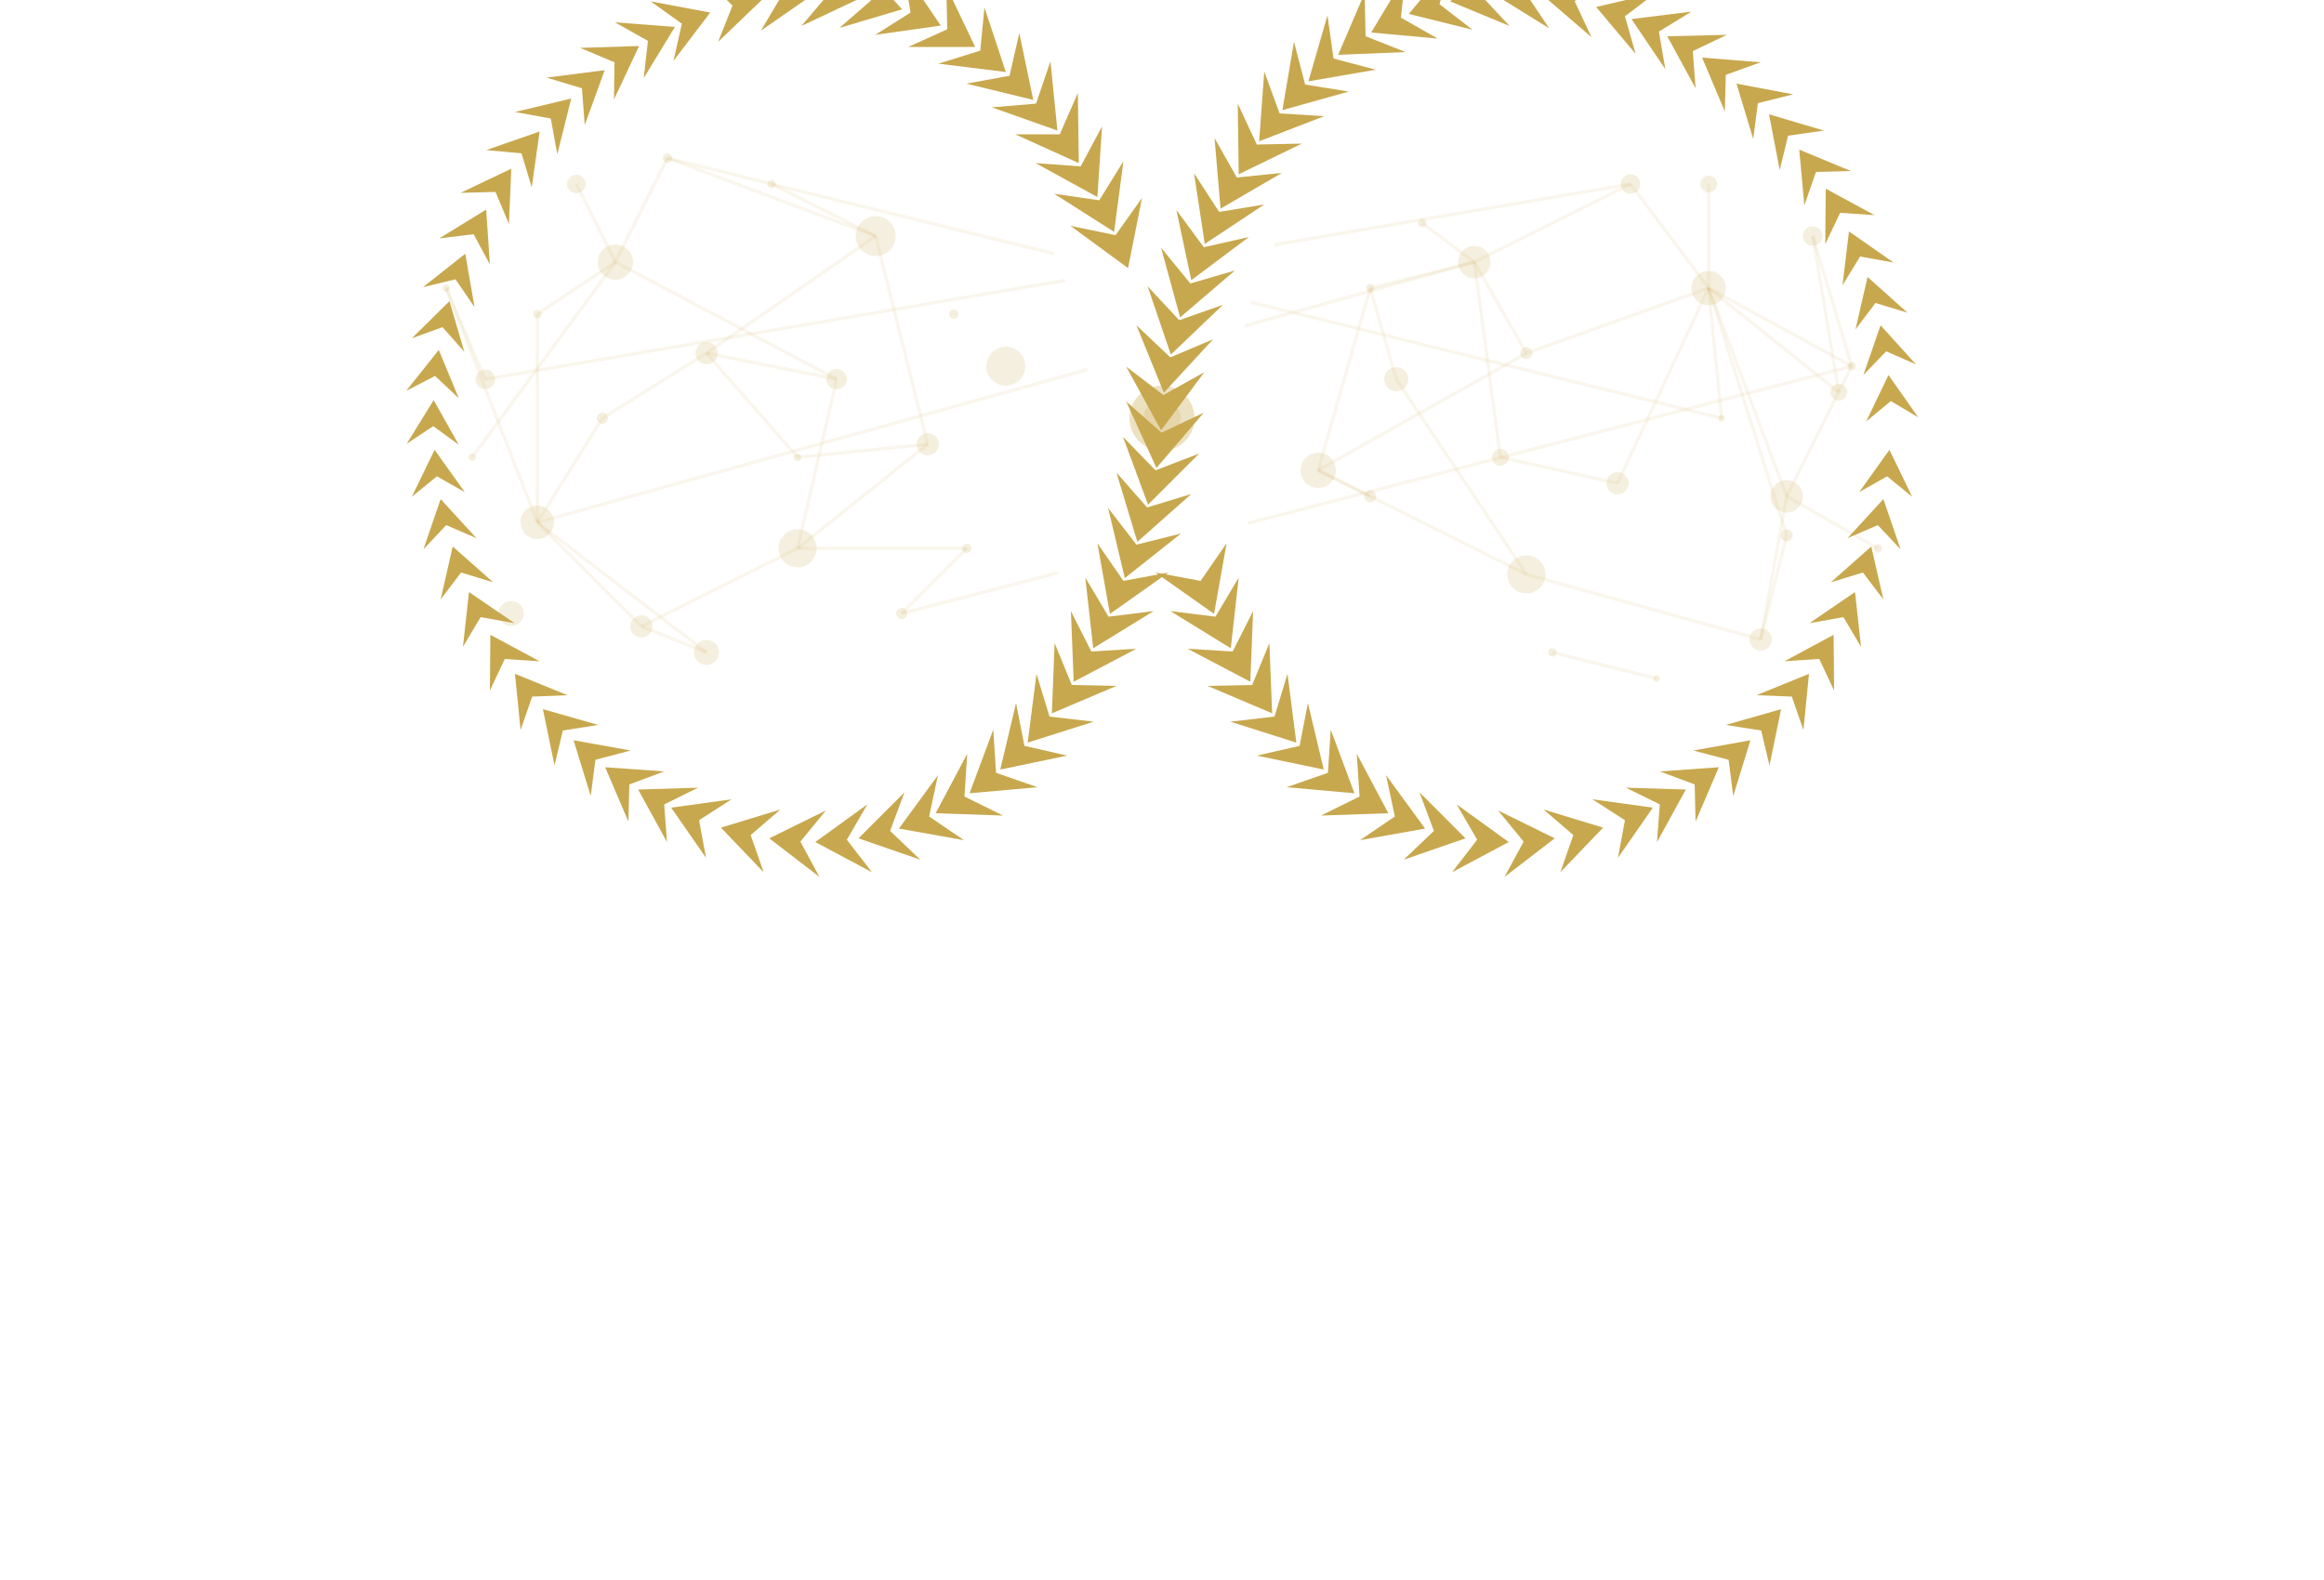
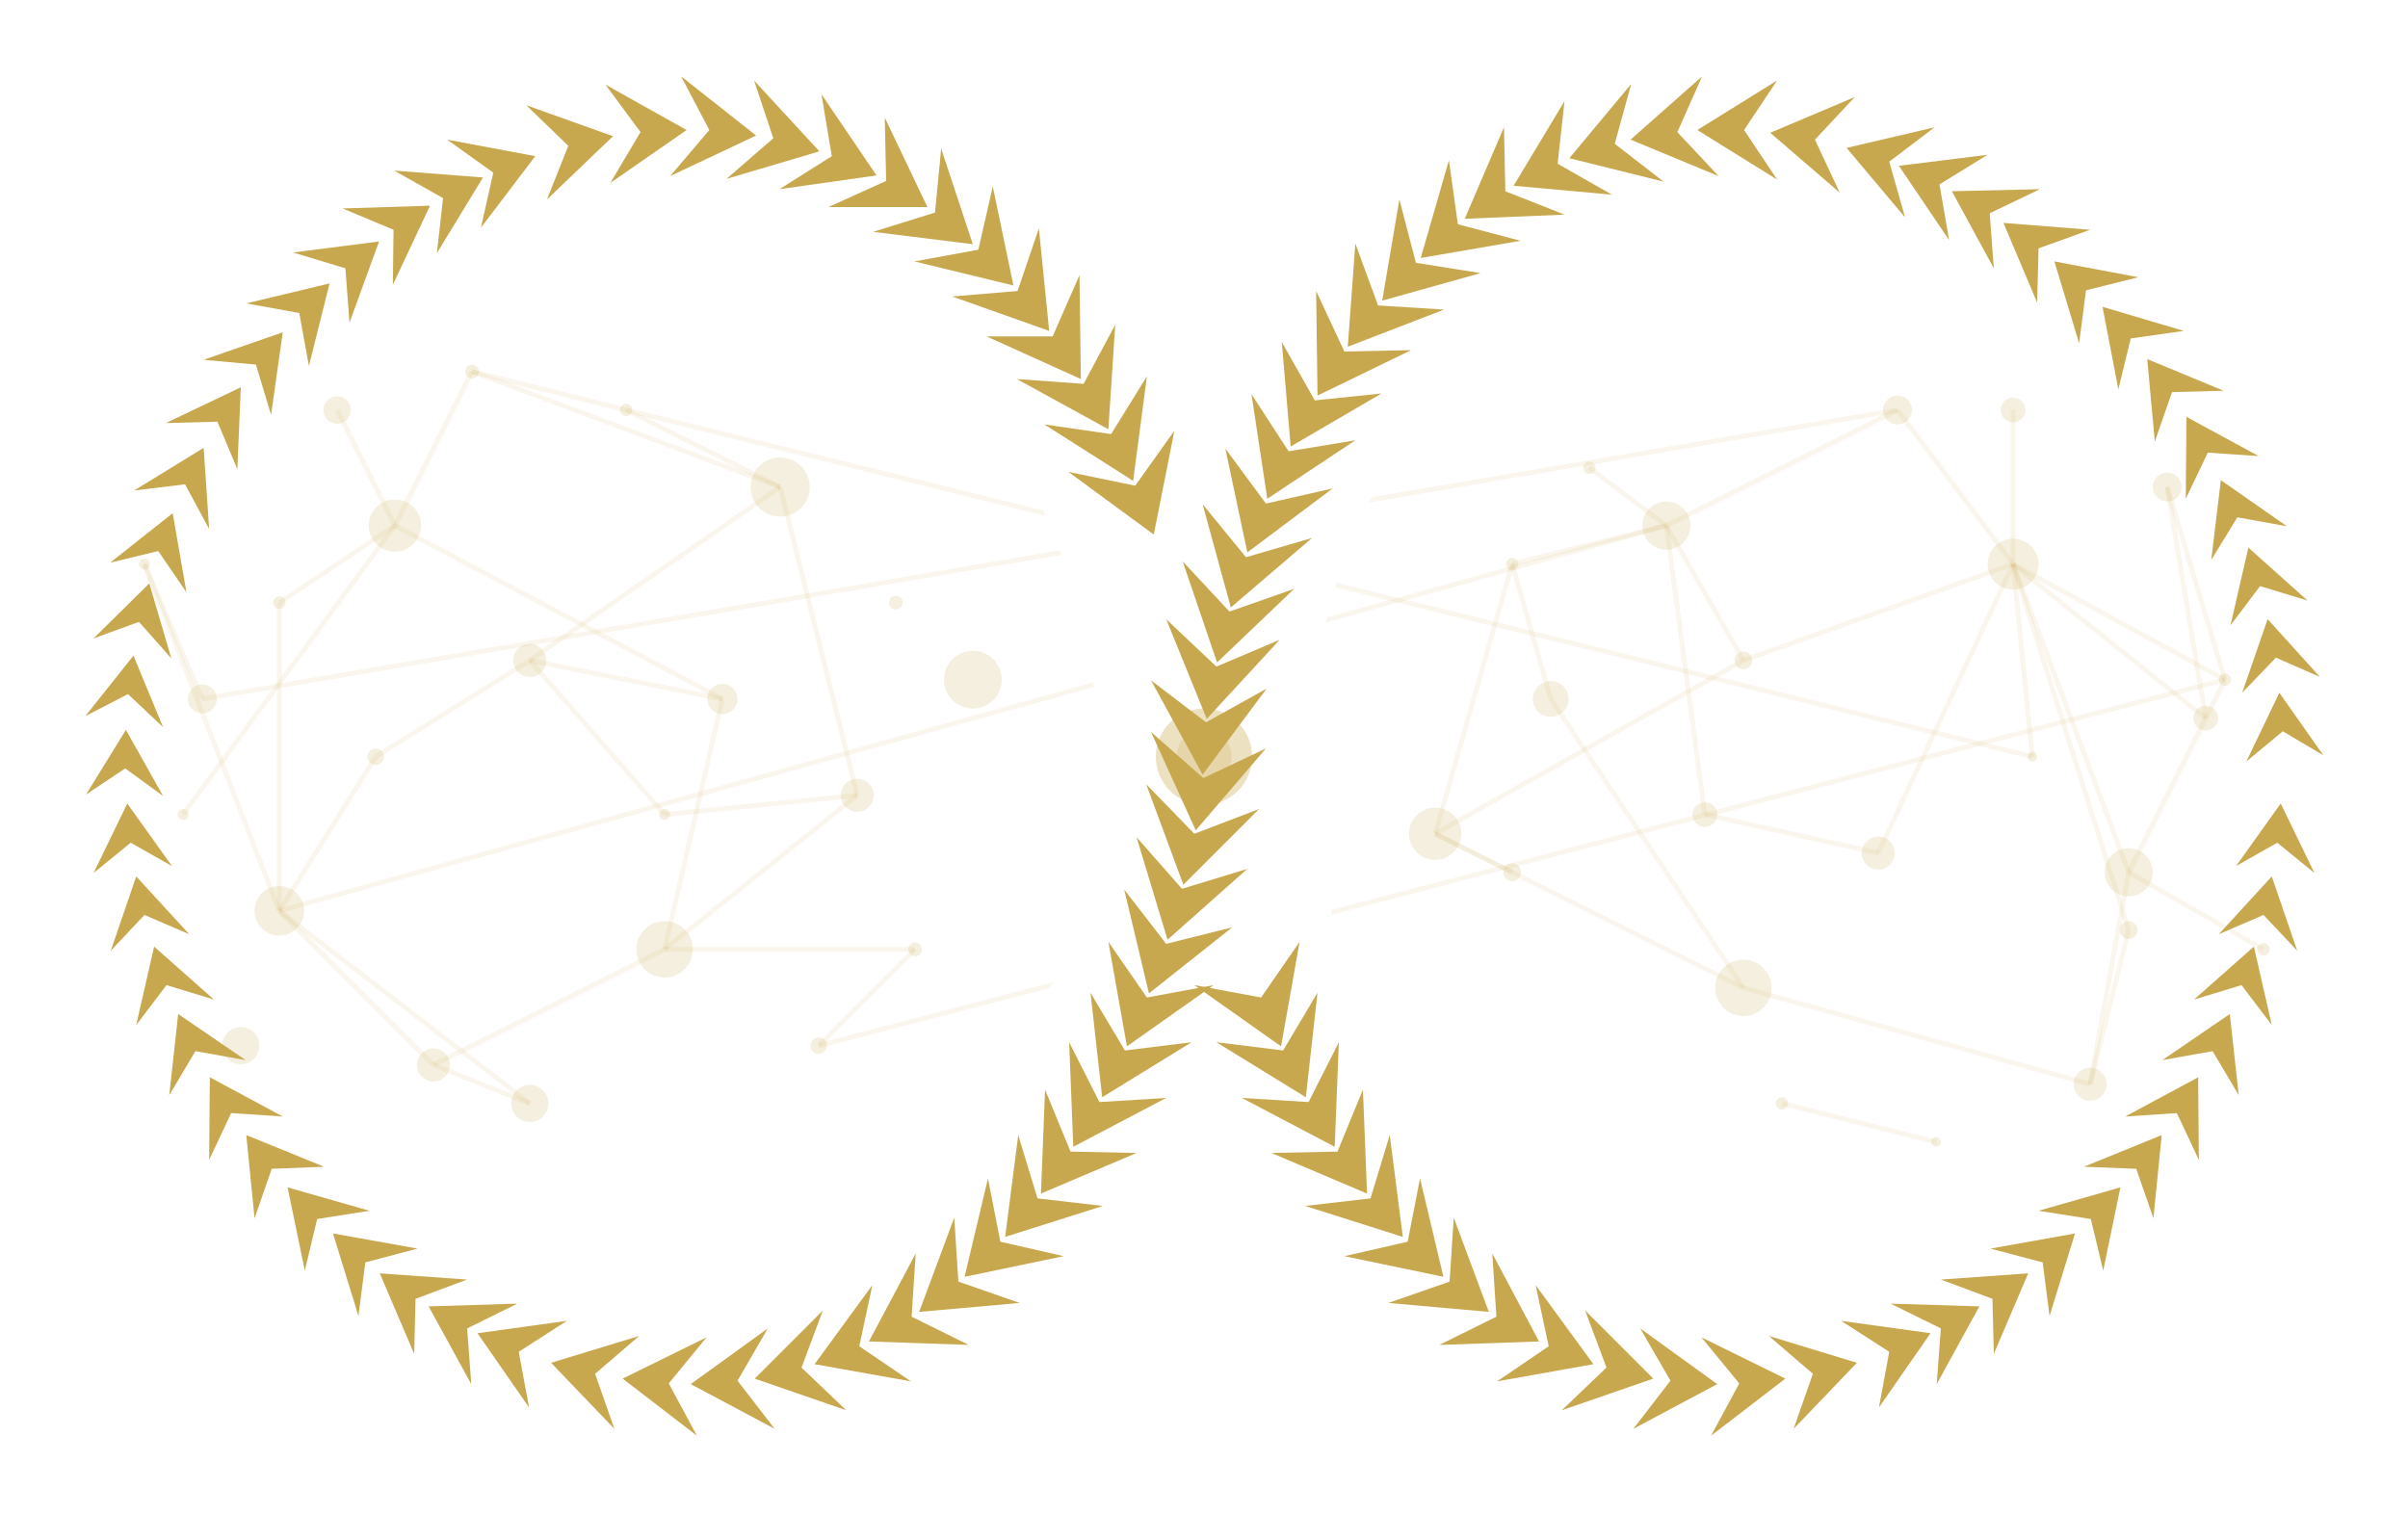
- <svg xmlns="http://www.w3.org/2000/svg" width="500" height="340" viewBox="0 160 500 340">
+ <svg xmlns="http://www.w3.org/2000/svg" width="350" height="220" viewBox="75 140 350 220">
  <defs>
    <clipPath id="lobeL">
      <circle cx="150.6" cy="250.0" r="84.0" />
    </clipPath>
    <clipPath id="lobeR">
      <circle cx="349.4" cy="250.0" r="84.0" />
    </clipPath>
  </defs>
  <g clip-path="url(#lobeL)">
    <line x1="132.4" y1="216.4" x2="124.0" y2="199.6" stroke="rgb(200,168,78)" stroke-opacity="0.10" stroke-width="0.7" />
    <line x1="132.4" y1="216.4" x2="180.0" y2="241.6" stroke="rgb(200,168,78)" stroke-opacity="0.10" stroke-width="0.7" />
    <line x1="132.4" y1="216.4" x2="101.6" y2="258.4" stroke="rgb(200,168,78)" stroke-opacity="0.10" stroke-width="0.7" />
    <line x1="132.4" y1="216.4" x2="143.6" y2="194.0" stroke="rgb(200,168,78)" stroke-opacity="0.10" stroke-width="0.7" />
    <line x1="132.4" y1="216.4" x2="115.6" y2="227.6" stroke="rgb(200,168,78)" stroke-opacity="0.10" stroke-width="0.7" />
    <line x1="171.6" y1="278.0" x2="199.6" y2="255.6" stroke="rgb(200,168,78)" stroke-opacity="0.10" stroke-width="0.7" />
    <line x1="171.6" y1="278.0" x2="180.0" y2="241.6" stroke="rgb(200,168,78)" stroke-opacity="0.10" stroke-width="0.7" />
    <line x1="171.6" y1="278.0" x2="138.0" y2="294.8" stroke="rgb(200,168,78)" stroke-opacity="0.10" stroke-width="0.7" />
    <line x1="171.6" y1="278.0" x2="208.0" y2="278.0" stroke="rgb(200,168,78)" stroke-opacity="0.10" stroke-width="0.7" />
    <line x1="115.6" y1="272.4" x2="152.0" y2="300.4" stroke="rgb(200,168,78)" stroke-opacity="0.10" stroke-width="0.7" />
    <line x1="115.6" y1="272.4" x2="138.0" y2="294.8" stroke="rgb(200,168,78)" stroke-opacity="0.10" stroke-width="0.7" />
    <line x1="115.6" y1="272.4" x2="96.0" y2="222.0" stroke="rgb(200,168,78)" stroke-opacity="0.10" stroke-width="0.7" />
    <line x1="115.6" y1="272.4" x2="129.6" y2="250.0" stroke="rgb(200,168,78)" stroke-opacity="0.10" stroke-width="0.7" />
    <line x1="115.6" y1="272.4" x2="115.6" y2="227.6" stroke="rgb(200,168,78)" stroke-opacity="0.10" stroke-width="0.7" />
    <line x1="188.4" y1="210.8" x2="152.0" y2="236.0" stroke="rgb(200,168,78)" stroke-opacity="0.10" stroke-width="0.7" />
    <line x1="188.4" y1="210.8" x2="199.6" y2="255.6" stroke="rgb(200,168,78)" stroke-opacity="0.10" stroke-width="0.7" />
    <line x1="188.4" y1="210.8" x2="166.0" y2="199.6" stroke="rgb(200,168,78)" stroke-opacity="0.10" stroke-width="0.7" />
    <line x1="188.4" y1="210.8" x2="143.6" y2="194.0" stroke="rgb(200,168,78)" stroke-opacity="0.10" stroke-width="0.7" />
    <line x1="367.6" y1="222.0" x2="384.4" y2="266.8" stroke="rgb(200,168,78)" stroke-opacity="0.10" stroke-width="0.7" />
    <line x1="367.6" y1="222.0" x2="395.6" y2="244.4" stroke="rgb(200,168,78)" stroke-opacity="0.10" stroke-width="0.7" />
    <line x1="367.6" y1="222.0" x2="348.0" y2="264.0" stroke="rgb(200,168,78)" stroke-opacity="0.10" stroke-width="0.7" />
    <line x1="367.6" y1="222.0" x2="350.8" y2="199.6" stroke="rgb(200,168,78)" stroke-opacity="0.10" stroke-width="0.7" />
    <line x1="367.6" y1="222.0" x2="367.6" y2="199.6" stroke="rgb(200,168,78)" stroke-opacity="0.10" stroke-width="0.7" />
    <line x1="367.6" y1="222.0" x2="398.4" y2="238.8" stroke="rgb(200,168,78)" stroke-opacity="0.10" stroke-width="0.7" />
    <line x1="367.6" y1="222.0" x2="370.4" y2="250.0" stroke="rgb(200,168,78)" stroke-opacity="0.10" stroke-width="0.7" />
    <line x1="367.6" y1="222.0" x2="384.4" y2="275.2" stroke="rgb(200,168,78)" stroke-opacity="0.10" stroke-width="0.7" />
    <line x1="367.6" y1="222.0" x2="328.4" y2="236.0" stroke="rgb(200,168,78)" stroke-opacity="0.10" stroke-width="0.7" />
    <line x1="328.4" y1="283.6" x2="283.6" y2="261.2" stroke="rgb(200,168,78)" stroke-opacity="0.10" stroke-width="0.7" />
    <line x1="328.4" y1="283.6" x2="378.8" y2="297.6" stroke="rgb(200,168,78)" stroke-opacity="0.10" stroke-width="0.7" />
    <line x1="328.4" y1="283.6" x2="300.4" y2="241.6" stroke="rgb(200,168,78)" stroke-opacity="0.10" stroke-width="0.7" />
    <line x1="384.4" y1="266.8" x2="378.8" y2="297.6" stroke="rgb(200,168,78)" stroke-opacity="0.10" stroke-width="0.7" />
    <line x1="384.4" y1="266.8" x2="404.0" y2="278.0" stroke="rgb(200,168,78)" stroke-opacity="0.10" stroke-width="0.7" />
    <line x1="384.4" y1="266.8" x2="398.4" y2="238.8" stroke="rgb(200,168,78)" stroke-opacity="0.10" stroke-width="0.7" />
    <line x1="317.2" y1="216.4" x2="350.8" y2="199.6" stroke="rgb(200,168,78)" stroke-opacity="0.10" stroke-width="0.7" />
    <line x1="317.2" y1="216.4" x2="322.8" y2="258.4" stroke="rgb(200,168,78)" stroke-opacity="0.10" stroke-width="0.7" />
    <line x1="317.2" y1="216.4" x2="306.0" y2="208.0" stroke="rgb(200,168,78)" stroke-opacity="0.10" stroke-width="0.7" />
    <line x1="317.2" y1="216.4" x2="328.4" y2="236.0" stroke="rgb(200,168,78)" stroke-opacity="0.10" stroke-width="0.7" />
    <line x1="317.2" y1="216.4" x2="294.8" y2="222.0" stroke="rgb(200,168,78)" stroke-opacity="0.10" stroke-width="0.7" />
    <line x1="283.6" y1="261.2" x2="294.8" y2="266.8" stroke="rgb(200,168,78)" stroke-opacity="0.10" stroke-width="0.7" />
    <line x1="283.6" y1="261.2" x2="328.4" y2="236.0" stroke="rgb(200,168,78)" stroke-opacity="0.10" stroke-width="0.7" />
    <line x1="283.6" y1="261.2" x2="294.8" y2="222.0" stroke="rgb(200,168,78)" stroke-opacity="0.10" stroke-width="0.7" />
    <line x1="104.4" y1="241.6" x2="96.0" y2="222.0" stroke="rgb(200,168,78)" stroke-opacity="0.10" stroke-width="0.7" />
    <line x1="152.0" y1="236.0" x2="180.0" y2="241.6" stroke="rgb(200,168,78)" stroke-opacity="0.10" stroke-width="0.7" />
    <line x1="152.0" y1="236.0" x2="129.6" y2="250.0" stroke="rgb(200,168,78)" stroke-opacity="0.10" stroke-width="0.7" />
    <line x1="152.0" y1="236.0" x2="171.6" y2="258.4" stroke="rgb(200,168,78)" stroke-opacity="0.10" stroke-width="0.7" />
    <line x1="152.0" y1="300.4" x2="138.0" y2="294.8" stroke="rgb(200,168,78)" stroke-opacity="0.10" stroke-width="0.7" />
    <line x1="199.6" y1="255.6" x2="171.6" y2="258.4" stroke="rgb(200,168,78)" stroke-opacity="0.10" stroke-width="0.7" />
    <line x1="395.6" y1="244.4" x2="390.0" y2="210.8" stroke="rgb(200,168,78)" stroke-opacity="0.10" stroke-width="0.7" />
    <line x1="348.0" y1="264.0" x2="322.8" y2="258.4" stroke="rgb(200,168,78)" stroke-opacity="0.10" stroke-width="0.7" />
    <line x1="378.8" y1="297.6" x2="384.4" y2="275.2" stroke="rgb(200,168,78)" stroke-opacity="0.10" stroke-width="0.7" />
    <line x1="300.4" y1="241.6" x2="294.8" y2="222.0" stroke="rgb(200,168,78)" stroke-opacity="0.10" stroke-width="0.7" />
    <line x1="390.0" y1="210.8" x2="398.4" y2="238.8" stroke="rgb(200,168,78)" stroke-opacity="0.10" stroke-width="0.7" />
    <line x1="166.0" y1="199.6" x2="143.6" y2="194.0" stroke="rgb(200,168,78)" stroke-opacity="0.10" stroke-width="0.7" />
    <line x1="194.0" y1="292.0" x2="208.0" y2="278.0" stroke="rgb(200,168,78)" stroke-opacity="0.10" stroke-width="0.7" />
    <line x1="334.0" y1="300.4" x2="356.4" y2="306.0" stroke="rgb(200,168,78)" stroke-opacity="0.10" stroke-width="0.7" />
    <line x1="194.0" y1="292.0" x2="398.4" y2="238.8" stroke="rgb(200,168,78)" stroke-opacity="0.10" stroke-width="0.7" />
    <line x1="350.8" y1="199.6" x2="104.4" y2="241.6" stroke="rgb(200,168,78)" stroke-opacity="0.10" stroke-width="0.7" />
    <line x1="115.6" y1="272.4" x2="317.2" y2="216.4" stroke="rgb(200,168,78)" stroke-opacity="0.10" stroke-width="0.7" />
    <line x1="166.0" y1="199.6" x2="370.4" y2="250.0" stroke="rgb(200,168,78)" stroke-opacity="0.10" stroke-width="0.7" />
    <circle cx="132.4" cy="216.4" r="3.8" fill="rgb(200,168,78)" fill-opacity="0.18" />
    <circle cx="171.6" cy="278.0" r="4.1" fill="rgb(200,168,78)" fill-opacity="0.18" />
    <circle cx="115.6" cy="272.4" r="3.6" fill="rgb(200,168,78)" fill-opacity="0.18" />
    <circle cx="188.4" cy="210.8" r="4.3" fill="rgb(200,168,78)" fill-opacity="0.18" />
    <circle cx="367.6" cy="222.0" r="3.7" fill="rgb(200,168,78)" fill-opacity="0.18" />
    <circle cx="328.4" cy="283.6" r="4.1" fill="rgb(200,168,78)" fill-opacity="0.18" />
    <circle cx="384.4" cy="266.8" r="3.5" fill="rgb(200,168,78)" fill-opacity="0.18" />
    <circle cx="317.2" cy="216.4" r="3.5" fill="rgb(200,168,78)" fill-opacity="0.18" />
    <circle cx="216.4" cy="238.8" r="4.2" fill="rgb(200,168,78)" fill-opacity="0.18" />
    <circle cx="283.6" cy="261.2" r="3.8" fill="rgb(200,168,78)" fill-opacity="0.18" />
    <circle cx="104.4" cy="241.6" r="2.1" fill="rgb(200,168,78)" fill-opacity="0.18" />
    <circle cx="152.0" cy="236.0" r="2.4" fill="rgb(200,168,78)" fill-opacity="0.18" />
    <circle cx="152.0" cy="300.4" r="2.7" fill="rgb(200,168,78)" fill-opacity="0.18" />
    <circle cx="124.0" cy="199.6" r="2.0" fill="rgb(200,168,78)" fill-opacity="0.18" />
    <circle cx="199.6" cy="255.6" r="2.4" fill="rgb(200,168,78)" fill-opacity="0.18" />
    <circle cx="180.0" cy="241.6" r="2.2" fill="rgb(200,168,78)" fill-opacity="0.18" />
    <circle cx="138.0" cy="294.8" r="2.4" fill="rgb(200,168,78)" fill-opacity="0.18" />
    <circle cx="110.0" cy="292.0" r="2.7" fill="rgb(200,168,78)" fill-opacity="0.18" />
    <circle cx="395.6" cy="244.4" r="1.8" fill="rgb(200,168,78)" fill-opacity="0.18" />
    <circle cx="348.0" cy="264.0" r="2.4" fill="rgb(200,168,78)" fill-opacity="0.18" />
    <circle cx="350.8" cy="199.6" r="2.1" fill="rgb(200,168,78)" fill-opacity="0.18" />
    <circle cx="378.8" cy="297.6" r="2.4" fill="rgb(200,168,78)" fill-opacity="0.18" />
    <circle cx="300.4" cy="241.6" r="2.6" fill="rgb(200,168,78)" fill-opacity="0.18" />
    <circle cx="322.8" cy="258.4" r="1.8" fill="rgb(200,168,78)" fill-opacity="0.18" />
    <circle cx="367.6" cy="199.6" r="1.8" fill="rgb(200,168,78)" fill-opacity="0.18" />
    <circle cx="390.0" cy="210.8" r="2.1" fill="rgb(200,168,78)" fill-opacity="0.18" />
    <circle cx="96.0" cy="222.0" r="0.8" fill="rgb(200,168,78)" fill-opacity="0.18" />
    <circle cx="166.0" cy="199.6" r="0.9" fill="rgb(200,168,78)" fill-opacity="0.18" />
    <circle cx="205.2" cy="227.6" r="1.0" fill="rgb(200,168,78)" fill-opacity="0.18" />
    <circle cx="101.6" cy="258.4" r="0.8" fill="rgb(200,168,78)" fill-opacity="0.18" />
    <circle cx="129.6" cy="250.0" r="1.2" fill="rgb(200,168,78)" fill-opacity="0.18" />
    <circle cx="194.0" cy="292.0" r="1.2" fill="rgb(200,168,78)" fill-opacity="0.18" />
    <circle cx="143.6" cy="194.0" r="1.0" fill="rgb(200,168,78)" fill-opacity="0.18" />
    <circle cx="115.6" cy="227.6" r="0.9" fill="rgb(200,168,78)" fill-opacity="0.18" />
    <circle cx="171.6" cy="258.4" r="0.8" fill="rgb(200,168,78)" fill-opacity="0.18" />
    <circle cx="208.0" cy="278.0" r="1.0" fill="rgb(200,168,78)" fill-opacity="0.18" />
    <circle cx="404.0" cy="278.0" r="0.9" fill="rgb(200,168,78)" fill-opacity="0.18" />
    <circle cx="334.0" cy="300.4" r="0.9" fill="rgb(200,168,78)" fill-opacity="0.18" />
    <circle cx="294.8" cy="266.8" r="1.3" fill="rgb(200,168,78)" fill-opacity="0.18" />
    <circle cx="398.4" cy="238.8" r="0.9" fill="rgb(200,168,78)" fill-opacity="0.18" />
    <circle cx="370.4" cy="250.0" r="0.7" fill="rgb(200,168,78)" fill-opacity="0.18" />
    <circle cx="306.0" cy="208.0" r="0.9" fill="rgb(200,168,78)" fill-opacity="0.18" />
    <circle cx="356.4" cy="306.0" r="0.7" fill="rgb(200,168,78)" fill-opacity="0.18" />
    <circle cx="384.4" cy="275.2" r="1.3" fill="rgb(200,168,78)" fill-opacity="0.18" />
    <circle cx="328.4" cy="236.0" r="1.3" fill="rgb(200,168,78)" fill-opacity="0.18" />
    <circle cx="294.8" cy="222.0" r="0.9" fill="rgb(200,168,78)" fill-opacity="0.18" />
  </g>
  <g clip-path="url(#lobeR)">
    <line x1="132.4" y1="216.4" x2="124.0" y2="199.6" stroke="rgb(200,168,78)" stroke-opacity="0.10" stroke-width="0.7" />
    <line x1="132.4" y1="216.4" x2="180.0" y2="241.6" stroke="rgb(200,168,78)" stroke-opacity="0.10" stroke-width="0.7" />
    <line x1="132.4" y1="216.4" x2="101.6" y2="258.4" stroke="rgb(200,168,78)" stroke-opacity="0.10" stroke-width="0.7" />
    <line x1="132.4" y1="216.4" x2="143.6" y2="194.0" stroke="rgb(200,168,78)" stroke-opacity="0.10" stroke-width="0.7" />
    <line x1="132.4" y1="216.4" x2="115.6" y2="227.6" stroke="rgb(200,168,78)" stroke-opacity="0.10" stroke-width="0.7" />
    <line x1="171.6" y1="278.0" x2="199.6" y2="255.6" stroke="rgb(200,168,78)" stroke-opacity="0.10" stroke-width="0.7" />
    <line x1="171.6" y1="278.0" x2="180.0" y2="241.6" stroke="rgb(200,168,78)" stroke-opacity="0.10" stroke-width="0.7" />
    <line x1="171.6" y1="278.0" x2="138.0" y2="294.8" stroke="rgb(200,168,78)" stroke-opacity="0.10" stroke-width="0.7" />
    <line x1="171.6" y1="278.0" x2="208.0" y2="278.0" stroke="rgb(200,168,78)" stroke-opacity="0.10" stroke-width="0.7" />
    <line x1="115.6" y1="272.4" x2="152.0" y2="300.4" stroke="rgb(200,168,78)" stroke-opacity="0.10" stroke-width="0.7" />
    <line x1="115.6" y1="272.4" x2="138.0" y2="294.8" stroke="rgb(200,168,78)" stroke-opacity="0.10" stroke-width="0.7" />
    <line x1="115.6" y1="272.4" x2="96.0" y2="222.0" stroke="rgb(200,168,78)" stroke-opacity="0.10" stroke-width="0.7" />
    <line x1="115.6" y1="272.4" x2="129.6" y2="250.0" stroke="rgb(200,168,78)" stroke-opacity="0.10" stroke-width="0.7" />
    <line x1="115.6" y1="272.4" x2="115.6" y2="227.6" stroke="rgb(200,168,78)" stroke-opacity="0.10" stroke-width="0.7" />
    <line x1="188.4" y1="210.8" x2="152.0" y2="236.0" stroke="rgb(200,168,78)" stroke-opacity="0.10" stroke-width="0.7" />
    <line x1="188.4" y1="210.8" x2="199.6" y2="255.6" stroke="rgb(200,168,78)" stroke-opacity="0.10" stroke-width="0.7" />
    <line x1="188.4" y1="210.8" x2="166.0" y2="199.6" stroke="rgb(200,168,78)" stroke-opacity="0.10" stroke-width="0.7" />
    <line x1="188.4" y1="210.8" x2="143.6" y2="194.0" stroke="rgb(200,168,78)" stroke-opacity="0.10" stroke-width="0.7" />
    <line x1="367.6" y1="222.0" x2="384.4" y2="266.8" stroke="rgb(200,168,78)" stroke-opacity="0.10" stroke-width="0.7" />
    <line x1="367.6" y1="222.0" x2="395.6" y2="244.4" stroke="rgb(200,168,78)" stroke-opacity="0.10" stroke-width="0.7" />
    <line x1="367.6" y1="222.0" x2="348.0" y2="264.0" stroke="rgb(200,168,78)" stroke-opacity="0.10" stroke-width="0.7" />
    <line x1="367.6" y1="222.0" x2="350.8" y2="199.6" stroke="rgb(200,168,78)" stroke-opacity="0.10" stroke-width="0.7" />
    <line x1="367.6" y1="222.0" x2="367.6" y2="199.6" stroke="rgb(200,168,78)" stroke-opacity="0.10" stroke-width="0.7" />
    <line x1="367.6" y1="222.0" x2="398.4" y2="238.8" stroke="rgb(200,168,78)" stroke-opacity="0.10" stroke-width="0.7" />
    <line x1="367.6" y1="222.0" x2="370.4" y2="250.0" stroke="rgb(200,168,78)" stroke-opacity="0.10" stroke-width="0.7" />
    <line x1="367.6" y1="222.0" x2="384.4" y2="275.2" stroke="rgb(200,168,78)" stroke-opacity="0.10" stroke-width="0.7" />
    <line x1="367.6" y1="222.0" x2="328.4" y2="236.0" stroke="rgb(200,168,78)" stroke-opacity="0.10" stroke-width="0.7" />
    <line x1="328.4" y1="283.6" x2="283.6" y2="261.2" stroke="rgb(200,168,78)" stroke-opacity="0.10" stroke-width="0.7" />
    <line x1="328.4" y1="283.6" x2="378.8" y2="297.6" stroke="rgb(200,168,78)" stroke-opacity="0.10" stroke-width="0.7" />
    <line x1="328.4" y1="283.6" x2="300.4" y2="241.6" stroke="rgb(200,168,78)" stroke-opacity="0.10" stroke-width="0.7" />
    <line x1="384.4" y1="266.8" x2="378.8" y2="297.6" stroke="rgb(200,168,78)" stroke-opacity="0.10" stroke-width="0.7" />
    <line x1="384.4" y1="266.8" x2="404.0" y2="278.0" stroke="rgb(200,168,78)" stroke-opacity="0.10" stroke-width="0.7" />
    <line x1="384.4" y1="266.8" x2="398.4" y2="238.8" stroke="rgb(200,168,78)" stroke-opacity="0.10" stroke-width="0.7" />
    <line x1="317.2" y1="216.4" x2="350.8" y2="199.6" stroke="rgb(200,168,78)" stroke-opacity="0.10" stroke-width="0.7" />
    <line x1="317.2" y1="216.4" x2="322.8" y2="258.4" stroke="rgb(200,168,78)" stroke-opacity="0.10" stroke-width="0.7" />
    <line x1="317.2" y1="216.4" x2="306.0" y2="208.0" stroke="rgb(200,168,78)" stroke-opacity="0.10" stroke-width="0.7" />
    <line x1="317.2" y1="216.4" x2="328.4" y2="236.0" stroke="rgb(200,168,78)" stroke-opacity="0.10" stroke-width="0.7" />
    <line x1="317.2" y1="216.4" x2="294.8" y2="222.0" stroke="rgb(200,168,78)" stroke-opacity="0.10" stroke-width="0.7" />
    <line x1="283.6" y1="261.2" x2="294.8" y2="266.8" stroke="rgb(200,168,78)" stroke-opacity="0.10" stroke-width="0.7" />
    <line x1="283.6" y1="261.2" x2="328.4" y2="236.0" stroke="rgb(200,168,78)" stroke-opacity="0.10" stroke-width="0.7" />
    <line x1="283.6" y1="261.2" x2="294.8" y2="222.0" stroke="rgb(200,168,78)" stroke-opacity="0.10" stroke-width="0.7" />
    <line x1="104.4" y1="241.6" x2="96.0" y2="222.0" stroke="rgb(200,168,78)" stroke-opacity="0.10" stroke-width="0.7" />
    <line x1="152.0" y1="236.0" x2="180.0" y2="241.6" stroke="rgb(200,168,78)" stroke-opacity="0.10" stroke-width="0.7" />
    <line x1="152.0" y1="236.0" x2="129.6" y2="250.0" stroke="rgb(200,168,78)" stroke-opacity="0.10" stroke-width="0.7" />
    <line x1="152.0" y1="236.0" x2="171.6" y2="258.4" stroke="rgb(200,168,78)" stroke-opacity="0.10" stroke-width="0.7" />
    <line x1="152.0" y1="300.4" x2="138.0" y2="294.8" stroke="rgb(200,168,78)" stroke-opacity="0.10" stroke-width="0.7" />
    <line x1="199.6" y1="255.6" x2="171.6" y2="258.4" stroke="rgb(200,168,78)" stroke-opacity="0.10" stroke-width="0.7" />
    <line x1="395.6" y1="244.4" x2="390.0" y2="210.8" stroke="rgb(200,168,78)" stroke-opacity="0.10" stroke-width="0.7" />
    <line x1="348.0" y1="264.0" x2="322.8" y2="258.4" stroke="rgb(200,168,78)" stroke-opacity="0.10" stroke-width="0.7" />
    <line x1="378.8" y1="297.6" x2="384.4" y2="275.2" stroke="rgb(200,168,78)" stroke-opacity="0.10" stroke-width="0.7" />
    <line x1="300.4" y1="241.6" x2="294.8" y2="222.0" stroke="rgb(200,168,78)" stroke-opacity="0.10" stroke-width="0.7" />
    <line x1="390.0" y1="210.8" x2="398.4" y2="238.8" stroke="rgb(200,168,78)" stroke-opacity="0.10" stroke-width="0.7" />
    <line x1="166.0" y1="199.6" x2="143.6" y2="194.0" stroke="rgb(200,168,78)" stroke-opacity="0.10" stroke-width="0.7" />
    <line x1="194.0" y1="292.0" x2="208.0" y2="278.0" stroke="rgb(200,168,78)" stroke-opacity="0.10" stroke-width="0.7" />
    <line x1="334.0" y1="300.4" x2="356.4" y2="306.0" stroke="rgb(200,168,78)" stroke-opacity="0.10" stroke-width="0.7" />
    <line x1="194.0" y1="292.0" x2="398.4" y2="238.8" stroke="rgb(200,168,78)" stroke-opacity="0.10" stroke-width="0.7" />
    <line x1="350.8" y1="199.6" x2="104.4" y2="241.6" stroke="rgb(200,168,78)" stroke-opacity="0.10" stroke-width="0.7" />
    <line x1="115.6" y1="272.4" x2="317.2" y2="216.4" stroke="rgb(200,168,78)" stroke-opacity="0.10" stroke-width="0.7" />
    <line x1="166.0" y1="199.6" x2="370.4" y2="250.0" stroke="rgb(200,168,78)" stroke-opacity="0.10" stroke-width="0.7" />
    <circle cx="132.4" cy="216.4" r="3.8" fill="rgb(200,168,78)" fill-opacity="0.18" />
    <circle cx="171.6" cy="278.0" r="4.1" fill="rgb(200,168,78)" fill-opacity="0.18" />
    <circle cx="115.6" cy="272.4" r="3.6" fill="rgb(200,168,78)" fill-opacity="0.18" />
    <circle cx="188.4" cy="210.8" r="4.3" fill="rgb(200,168,78)" fill-opacity="0.18" />
    <circle cx="367.6" cy="222.0" r="3.7" fill="rgb(200,168,78)" fill-opacity="0.18" />
    <circle cx="328.4" cy="283.6" r="4.1" fill="rgb(200,168,78)" fill-opacity="0.18" />
    <circle cx="384.4" cy="266.8" r="3.5" fill="rgb(200,168,78)" fill-opacity="0.18" />
    <circle cx="317.2" cy="216.4" r="3.5" fill="rgb(200,168,78)" fill-opacity="0.18" />
    <circle cx="216.4" cy="238.8" r="4.2" fill="rgb(200,168,78)" fill-opacity="0.18" />
    <circle cx="283.6" cy="261.2" r="3.8" fill="rgb(200,168,78)" fill-opacity="0.18" />
    <circle cx="104.4" cy="241.6" r="2.1" fill="rgb(200,168,78)" fill-opacity="0.18" />
    <circle cx="152.0" cy="236.0" r="2.4" fill="rgb(200,168,78)" fill-opacity="0.18" />
    <circle cx="152.0" cy="300.4" r="2.7" fill="rgb(200,168,78)" fill-opacity="0.18" />
    <circle cx="124.0" cy="199.6" r="2.0" fill="rgb(200,168,78)" fill-opacity="0.18" />
    <circle cx="199.6" cy="255.6" r="2.4" fill="rgb(200,168,78)" fill-opacity="0.18" />
    <circle cx="180.0" cy="241.6" r="2.2" fill="rgb(200,168,78)" fill-opacity="0.18" />
    <circle cx="138.0" cy="294.8" r="2.4" fill="rgb(200,168,78)" fill-opacity="0.18" />
    <circle cx="110.0" cy="292.0" r="2.7" fill="rgb(200,168,78)" fill-opacity="0.18" />
    <circle cx="395.6" cy="244.4" r="1.8" fill="rgb(200,168,78)" fill-opacity="0.18" />
    <circle cx="348.0" cy="264.0" r="2.4" fill="rgb(200,168,78)" fill-opacity="0.18" />
    <circle cx="350.8" cy="199.6" r="2.1" fill="rgb(200,168,78)" fill-opacity="0.18" />
    <circle cx="378.8" cy="297.6" r="2.4" fill="rgb(200,168,78)" fill-opacity="0.18" />
    <circle cx="300.4" cy="241.6" r="2.6" fill="rgb(200,168,78)" fill-opacity="0.18" />
    <circle cx="322.8" cy="258.4" r="1.8" fill="rgb(200,168,78)" fill-opacity="0.18" />
    <circle cx="367.6" cy="199.6" r="1.8" fill="rgb(200,168,78)" fill-opacity="0.18" />
    <circle cx="390.0" cy="210.8" r="2.1" fill="rgb(200,168,78)" fill-opacity="0.18" />
    <circle cx="96.0" cy="222.0" r="0.8" fill="rgb(200,168,78)" fill-opacity="0.18" />
    <circle cx="166.0" cy="199.6" r="0.9" fill="rgb(200,168,78)" fill-opacity="0.18" />
    <circle cx="205.2" cy="227.6" r="1.0" fill="rgb(200,168,78)" fill-opacity="0.18" />
    <circle cx="101.6" cy="258.4" r="0.8" fill="rgb(200,168,78)" fill-opacity="0.18" />
    <circle cx="129.6" cy="250.0" r="1.2" fill="rgb(200,168,78)" fill-opacity="0.18" />
    <circle cx="194.0" cy="292.0" r="1.2" fill="rgb(200,168,78)" fill-opacity="0.18" />
    <circle cx="143.6" cy="194.0" r="1.0" fill="rgb(200,168,78)" fill-opacity="0.18" />
    <circle cx="115.6" cy="227.6" r="0.9" fill="rgb(200,168,78)" fill-opacity="0.18" />
    <circle cx="171.6" cy="258.4" r="0.8" fill="rgb(200,168,78)" fill-opacity="0.18" />
    <circle cx="208.0" cy="278.0" r="1.0" fill="rgb(200,168,78)" fill-opacity="0.18" />
    <circle cx="404.0" cy="278.0" r="0.9" fill="rgb(200,168,78)" fill-opacity="0.18" />
    <circle cx="334.0" cy="300.4" r="0.9" fill="rgb(200,168,78)" fill-opacity="0.18" />
    <circle cx="294.8" cy="266.8" r="1.3" fill="rgb(200,168,78)" fill-opacity="0.18" />
    <circle cx="398.4" cy="238.8" r="0.9" fill="rgb(200,168,78)" fill-opacity="0.18" />
    <circle cx="370.4" cy="250.0" r="0.7" fill="rgb(200,168,78)" fill-opacity="0.18" />
    <circle cx="306.0" cy="208.0" r="0.9" fill="rgb(200,168,78)" fill-opacity="0.18" />
    <circle cx="356.4" cy="306.0" r="0.7" fill="rgb(200,168,78)" fill-opacity="0.18" />
    <circle cx="384.4" cy="275.2" r="1.3" fill="rgb(200,168,78)" fill-opacity="0.18" />
    <circle cx="328.4" cy="236.0" r="1.3" fill="rgb(200,168,78)" fill-opacity="0.18" />
    <circle cx="294.8" cy="222.0" r="0.9" fill="rgb(200,168,78)" fill-opacity="0.18" />
  </g>
  <circle cx="250.0" cy="250.0" r="7" fill="rgb(200,168,78)" fill-opacity="0.35" />
  <circle cx="250.0" cy="250.0" r="4" fill="rgb(200,168,78)" fill-opacity="0.20" />
  <polygon points="98.7,255.7 93.3,246.1 87.5,255.5 93.2,251.7" fill="rgb(200,168,78)" />
  <polygon points="98.7,245.7 94.4,235.3 87.4,244.1 93.6,240.9" fill="rgb(200,168,78)" />
  <polygon points="99.9,235.7 96.7,224.8 88.6,232.8 95.2,230.4" fill="rgb(200,168,78)" />
  <polygon points="102.1,226.1 100.1,214.6 91.0,221.8 98.0,220.1" fill="rgb(200,168,78)" />
  <polygon points="105.4,216.9 104.6,205.1 94.5,211.3 101.9,210.4" fill="rgb(200,168,78)" />
  <polygon points="109.5,208.2 110.0,196.3 99.1,201.5 106.6,201.3" fill="rgb(200,168,78)" />
  <polygon points="114.4,200.3 116.1,188.3 104.6,192.3 112.2,193.0" fill="rgb(200,168,78)" />
  <polygon points="119.9,193.2 122.9,181.2 110.8,184.1 118.5,185.5" fill="rgb(200,168,78)" />
  <polygon points="125.8,186.9 130.1,175.1 117.6,176.7 125.2,179.0" fill="rgb(200,168,78)" />
  <polygon points="132.1,181.4 137.5,169.9 124.8,170.3 132.2,173.4" fill="rgb(200,168,78)" />
  <polygon points="138.5,176.8 145.2,165.8 132.3,164.8 139.4,168.8" fill="rgb(200,168,78)" />
  <polygon points="144.9,173.1 152.8,162.7 140.0,160.3 146.7,165.1" fill="rgb(200,168,78)" />
  <polygon points="154.5,169.0 164.1,159.8 151.5,155.3 157.6,161.2" fill="rgb(200,168,78)" />
  <polygon points="163.7,166.6 174.8,158.9 163.0,152.3 168.1,159.2" fill="rgb(200,168,78)" />
  <polygon points="172.4,165.6 184.9,159.7 174.0,151.1 178.1,158.9" fill="rgb(200,168,78)" />
  <polygon points="180.6,166.0 194.1,162.0 184.6,151.7 187.4,160.1" fill="rgb(200,168,78)" />
  <polygon points="188.3,167.5 202.4,165.5 194.4,153.7 195.9,162.7" fill="rgb(200,168,78)" />
  <polygon points="195.4,170.1 209.8,170.1 203.6,157.1 203.8,166.3" fill="rgb(200,168,78)" />
  <polygon points="201.9,173.7 216.4,175.5 211.8,161.6 210.9,170.9" fill="rgb(200,168,78)" />
  <polygon points="207.9,178.0 222.3,181.5 219.3,167.1 217.2,176.3" fill="rgb(200,168,78)" />
  <polygon points="213.4,183.1 227.5,188.1 226.0,173.2 222.9,182.3" fill="rgb(200,168,78)" />
  <polygon points="218.4,188.9 232.1,195.1 231.9,180.0 228.0,188.9" fill="rgb(200,168,78)" />
  <polygon points="222.8,195.1 236.1,202.4 237.1,187.2 232.5,195.8" fill="rgb(200,168,78)" />
  <polygon points="226.8,201.7 239.7,209.9 241.7,194.7 236.5,203.1" fill="rgb(200,168,78)" />
  <polygon points="230.3,208.6 242.7,217.7 245.7,202.6 240.0,210.6" fill="rgb(200,168,78)" />
  <polygon points="248.6,283.2 261.2,292.1 263.9,276.9 258.3,285.0" fill="rgb(200,168,78)" />
  <polygon points="251.8,291.5 264.8,299.5 266.5,284.3 261.5,292.7" fill="rgb(200,168,78)" />
  <polygon points="255.5,299.6 269.0,306.7 269.6,291.5 265.2,300.2" fill="rgb(200,168,78)" />
  <polygon points="259.8,307.6 273.7,313.5 273.1,298.4 269.4,307.4" fill="rgb(200,168,78)" />
  <polygon points="264.7,315.3 278.9,319.8 277.0,305.0 274.2,314.2" fill="rgb(200,168,78)" />
  <polygon points="270.4,322.6 284.8,325.6 281.4,311.3 279.6,320.5" fill="rgb(200,168,78)" />
  <polygon points="276.8,329.4 291.4,330.7 286.3,317.0 285.7,326.3" fill="rgb(200,168,78)" />
  <polygon points="284.2,335.5 298.7,335.0 291.9,322.2 292.5,331.4" fill="rgb(200,168,78)" />
  <polygon points="292.6,340.8 306.6,338.3 298.2,326.8 300.1,335.7" fill="rgb(200,168,78)" />
  <polygon points="302.0,345.0 315.3,340.4 305.4,330.5 308.5,338.8" fill="rgb(200,168,78)" />
  <polygon points="312.4,347.7 324.6,341.2 313.4,333.1 317.8,340.7" fill="rgb(200,168,78)" />
  <polygon points="323.7,348.7 334.5,340.4 322.3,334.4 327.8,341.1" fill="rgb(200,168,78)" />
  <polygon points="335.7,347.7 344.9,338.1 332.1,334.2 338.5,339.7" fill="rgb(200,168,78)" />
  <polygon points="348.1,344.6 355.6,333.8 342.6,332.0 349.6,336.5" fill="rgb(200,168,78)" />
  <polygon points="356.5,341.2 362.7,329.9 349.8,329.5 357.1,333.1" fill="rgb(200,168,78)" />
  <polygon points="364.8,336.8 369.8,325.1 357.1,326.0 364.6,328.8" fill="rgb(200,168,78)" />
  <polygon points="372.9,331.3 376.6,319.3 364.3,321.5 371.9,323.5" fill="rgb(200,168,78)" />
  <polygon points="380.7,324.7 383.2,312.6 371.3,316.0 378.9,317.2" fill="rgb(200,168,78)" />
  <polygon points="388.0,317.1 389.2,305.0 377.9,309.6 385.5,309.9" fill="rgb(200,168,78)" />
  <polygon points="394.6,308.6 394.5,296.6 383.9,302.3 391.4,301.8" fill="rgb(200,168,78)" />
  <polygon points="400.4,299.2 399.1,287.4 389.3,294.1 396.6,292.8" fill="rgb(200,168,78)" />
  <polygon points="405.2,289.0 402.6,277.6 393.9,285.3 400.8,283.2" fill="rgb(200,168,78)" />
  <polygon points="408.9,278.2 405.2,267.4 397.5,275.8 404.0,273.0" fill="rgb(200,168,78)" />
  <polygon points="411.4,266.9 406.5,256.8 400.0,265.9 406.0,262.5" fill="rgb(200,168,78)" />
  <polygon points="412.7,249.8 406.3,240.7 401.5,250.7 406.8,246.3" fill="rgb(200,168,78)" />
  <polygon points="412.2,238.4 404.6,230.0 400.9,240.7 405.8,235.6" fill="rgb(200,168,78)" />
  <polygon points="410.4,227.3 401.8,219.6 399.2,230.9 403.5,225.2" fill="rgb(200,168,78)" />
  <polygon points="407.4,216.5 397.8,209.8 396.4,221.4 400.2,215.2" fill="rgb(200,168,78)" />
  <polygon points="403.3,206.3 392.8,200.6 392.7,212.5 395.9,205.8" fill="rgb(200,168,78)" />
  <polygon points="398.2,196.8 387.1,192.2 388.2,204.2 390.7,197.0" fill="rgb(200,168,78)" />
  <polygon points="392.4,188.1 380.6,184.6 382.9,196.6 384.7,189.2" fill="rgb(200,168,78)" />
  <polygon points="385.8,180.3 373.6,178.0 377.2,189.9 378.2,182.2" fill="rgb(200,168,78)" />
  <polygon points="378.8,173.4 366.2,172.4 371.1,184.0 371.3,176.1" fill="rgb(200,168,78)" />
  <polygon points="371.5,167.5 358.7,167.8 364.8,179.0 364.2,171.0" fill="rgb(200,168,78)" />
  <polygon points="363.9,162.5 351.0,164.1 358.3,174.9 356.9,166.8" fill="rgb(200,168,78)" />
  <polygon points="356.2,158.5 343.4,161.5 351.9,171.6 349.6,163.5" fill="rgb(200,168,78)" />
  <polygon points="344.6,154.1 332.3,159.3 342.4,168.0 338.8,160.3" fill="rgb(200,168,78)" />
  <polygon points="333.3,151.7 321.7,158.9 333.3,166.1 328.5,158.9" fill="rgb(200,168,78)" />
  <polygon points="322.4,151.1 312.0,160.3 324.8,165.6 318.8,159.2" fill="rgb(200,168,78)" />
  <polygon points="312.1,152.2 303.1,163.0 316.8,166.4 309.7,160.9" fill="rgb(200,168,78)" />
  <polygon points="302.4,154.7 295.0,167.0 309.3,168.3 301.4,163.8" fill="rgb(200,168,78)" />
  <polygon points="293.6,158.5 287.9,171.8 302.4,171.2 293.8,167.8" fill="rgb(200,168,78)" />
  <polygon points="285.6,163.3 281.5,177.5 296.0,175.0 286.9,172.6" fill="rgb(200,168,78)" />
  <polygon points="278.4,169.0 275.9,183.7 290.2,179.7 280.8,178.2" fill="rgb(200,168,78)" />
  <polygon points="272.0,175.4 270.9,190.4 284.9,185.0 275.3,184.4" fill="rgb(200,168,78)" />
  <polygon points="266.3,182.3 266.5,197.5 280.1,190.9 270.4,191.1" fill="rgb(200,168,78)" />
  <polygon points="261.3,189.7 262.6,204.9 275.8,197.2 266.1,198.2" fill="rgb(200,168,78)" />
  <polygon points="256.9,197.3 259.2,212.5 272.0,204.0 262.3,205.6" fill="rgb(200,168,78)" />
  <polygon points="253.1,205.2 256.3,220.3 268.7,211.0 259.0,213.2" fill="rgb(200,168,78)" />
  <polygon points="249.8,213.3 253.9,228.3 265.7,218.2 256.1,221.0" fill="rgb(200,168,78)" />
  <polygon points="246.9,221.6 251.9,236.3 263.1,225.6 253.7,228.9" fill="rgb(200,168,78)" />
  <polygon points="244.5,230.0 250.4,244.5 261.0,233.0 251.8,236.9" fill="rgb(200,168,78)" />
  <polygon points="242.3,238.9 249.8,252.6 259.1,240.1 250.3,245.0" fill="rgb(200,168,78)" />
  <polygon points="242.3,246.4 248.8,260.7 259.0,248.8 249.9,253.1" fill="rgb(200,168,78)" />
  <polygon points="241.6,254.0 247.0,268.6 258.0,257.6 248.6,261.2" fill="rgb(200,168,78)" />
  <polygon points="240.2,261.7 244.7,276.6 256.3,266.3 246.8,269.2" fill="rgb(200,168,78)" />
  <polygon points="238.4,269.3 242.0,284.4 254.1,274.8 244.5,277.2" fill="rgb(200,168,78)" />
  <polygon points="236.1,276.9 238.8,292.1 251.4,283.2 241.7,285.0" fill="rgb(200,168,78)" />
  <polygon points="233.5,284.3 235.2,299.5 248.2,291.5 238.5,292.7" fill="rgb(200,168,78)" />
  <polygon points="230.4,291.5 231.0,306.7 244.5,299.6 234.8,300.2" fill="rgb(200,168,78)" />
  <polygon points="226.9,298.4 226.3,313.5 240.2,307.6 230.6,307.4" fill="rgb(200,168,78)" />
  <polygon points="223.0,305.0 221.1,319.8 235.3,315.3 225.8,314.2" fill="rgb(200,168,78)" />
  <polygon points="218.6,311.3 215.2,325.6 229.6,322.6 220.4,320.5" fill="rgb(200,168,78)" />
  <polygon points="213.7,317.0 208.6,330.7 223.2,329.4 214.3,326.3" fill="rgb(200,168,78)" />
  <polygon points="208.1,322.2 201.3,335.0 215.8,335.5 207.5,331.4" fill="rgb(200,168,78)" />
  <polygon points="201.8,326.8 193.4,338.3 207.4,340.8 199.9,335.7" fill="rgb(200,168,78)" />
  <polygon points="194.6,330.5 184.7,340.4 198.0,345.0 191.5,338.8" fill="rgb(200,168,78)" />
  <polygon points="186.6,333.1 175.4,341.2 187.6,347.7 182.2,340.7" fill="rgb(200,168,78)" />
  <polygon points="177.7,334.4 165.5,340.4 176.3,348.7 172.2,341.1" fill="rgb(200,168,78)" />
  <polygon points="167.9,334.2 155.1,338.1 164.3,347.7 161.5,339.7" fill="rgb(200,168,78)" />
  <polygon points="157.4,332.0 144.4,333.8 151.9,344.6 150.4,336.5" fill="rgb(200,168,78)" />
  <polygon points="150.2,329.5 137.3,329.9 143.5,341.2 142.9,333.1" fill="rgb(200,168,78)" />
  <polygon points="142.9,326.0 130.2,325.1 135.2,336.8 135.4,328.8" fill="rgb(200,168,78)" />
  <polygon points="135.7,321.5 123.4,319.3 127.1,331.3 128.1,323.5" fill="rgb(200,168,78)" />
  <polygon points="128.7,316.0 116.8,312.6 119.3,324.7 121.1,317.2" fill="rgb(200,168,78)" />
  <polygon points="122.1,309.6 110.8,305.0 112.0,317.1 114.5,309.9" fill="rgb(200,168,78)" />
  <polygon points="116.1,302.3 105.5,296.6 105.4,308.6 108.6,301.8" fill="rgb(200,168,78)" />
  <polygon points="110.7,294.1 100.9,287.4 99.6,299.2 103.4,292.8" fill="rgb(200,168,78)" />
  <polygon points="106.1,285.3 97.4,277.6 94.8,289.0 99.2,283.2" fill="rgb(200,168,78)" />
  <polygon points="102.5,275.8 94.8,267.4 91.1,278.2 96.0,273.0" fill="rgb(200,168,78)" />
  <polygon points="100.0,265.9 93.5,256.8 88.6,266.9 94.0,262.5" fill="rgb(200,168,78)" />
</svg>
